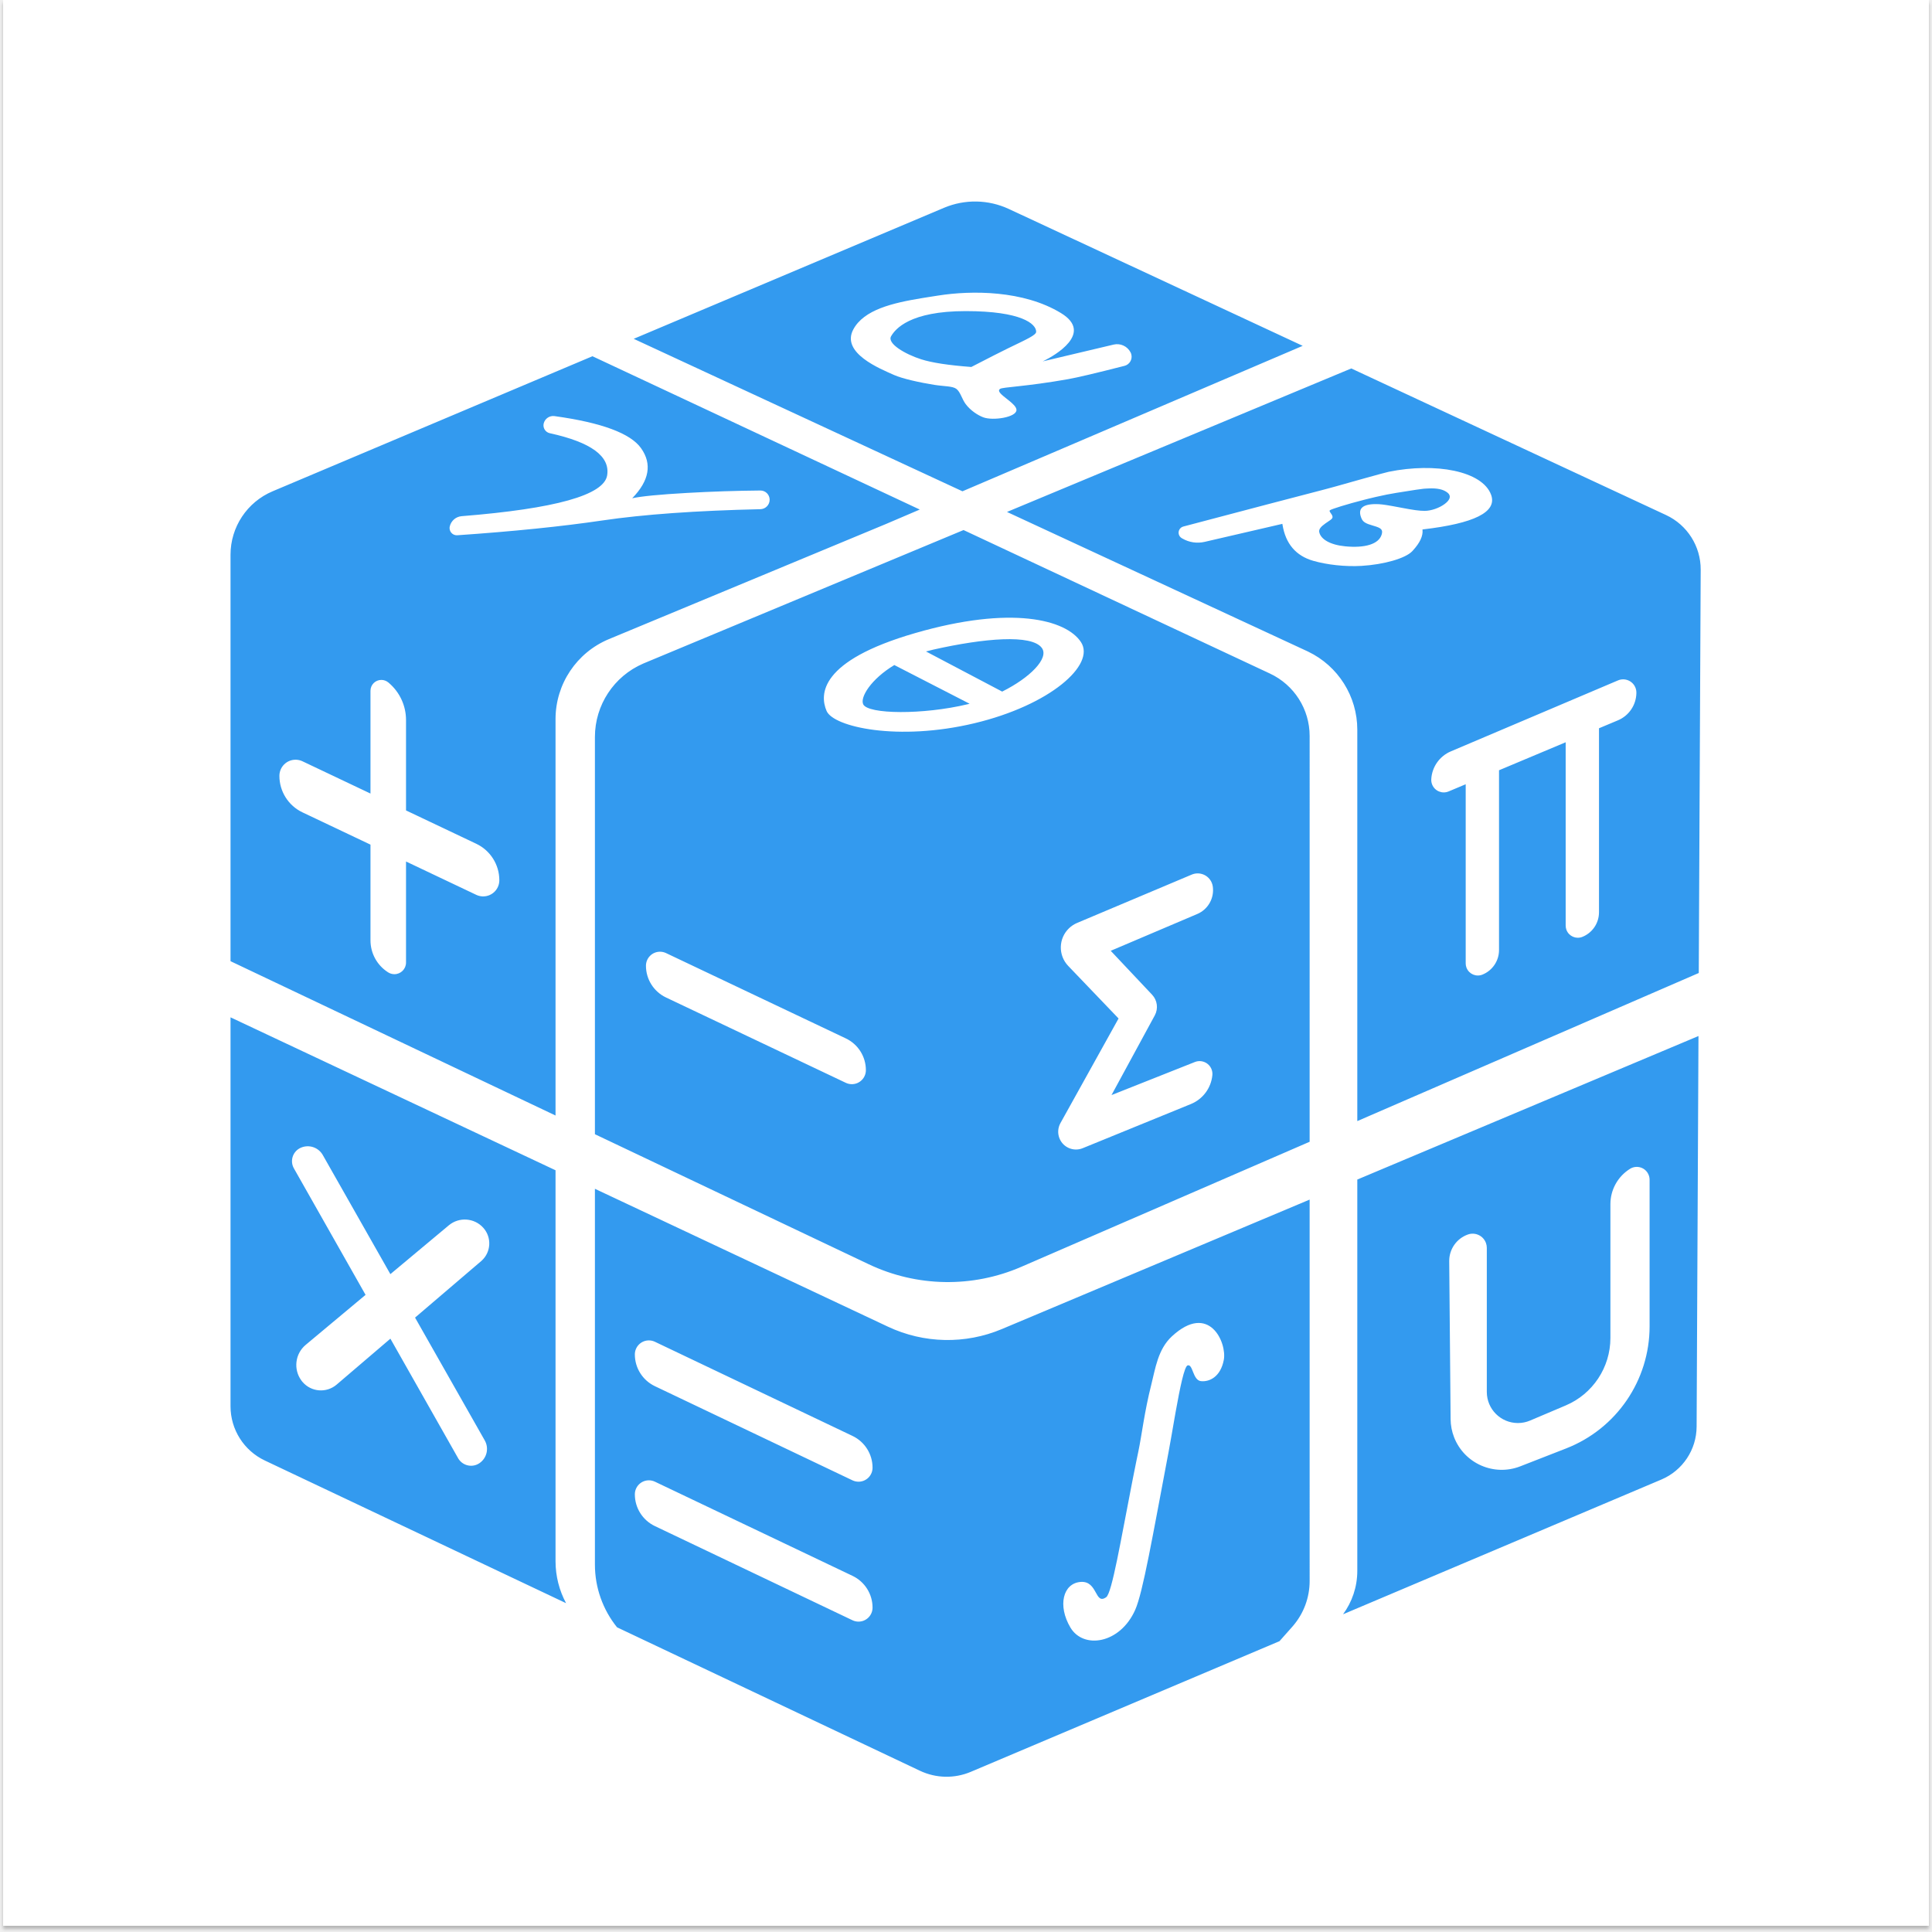
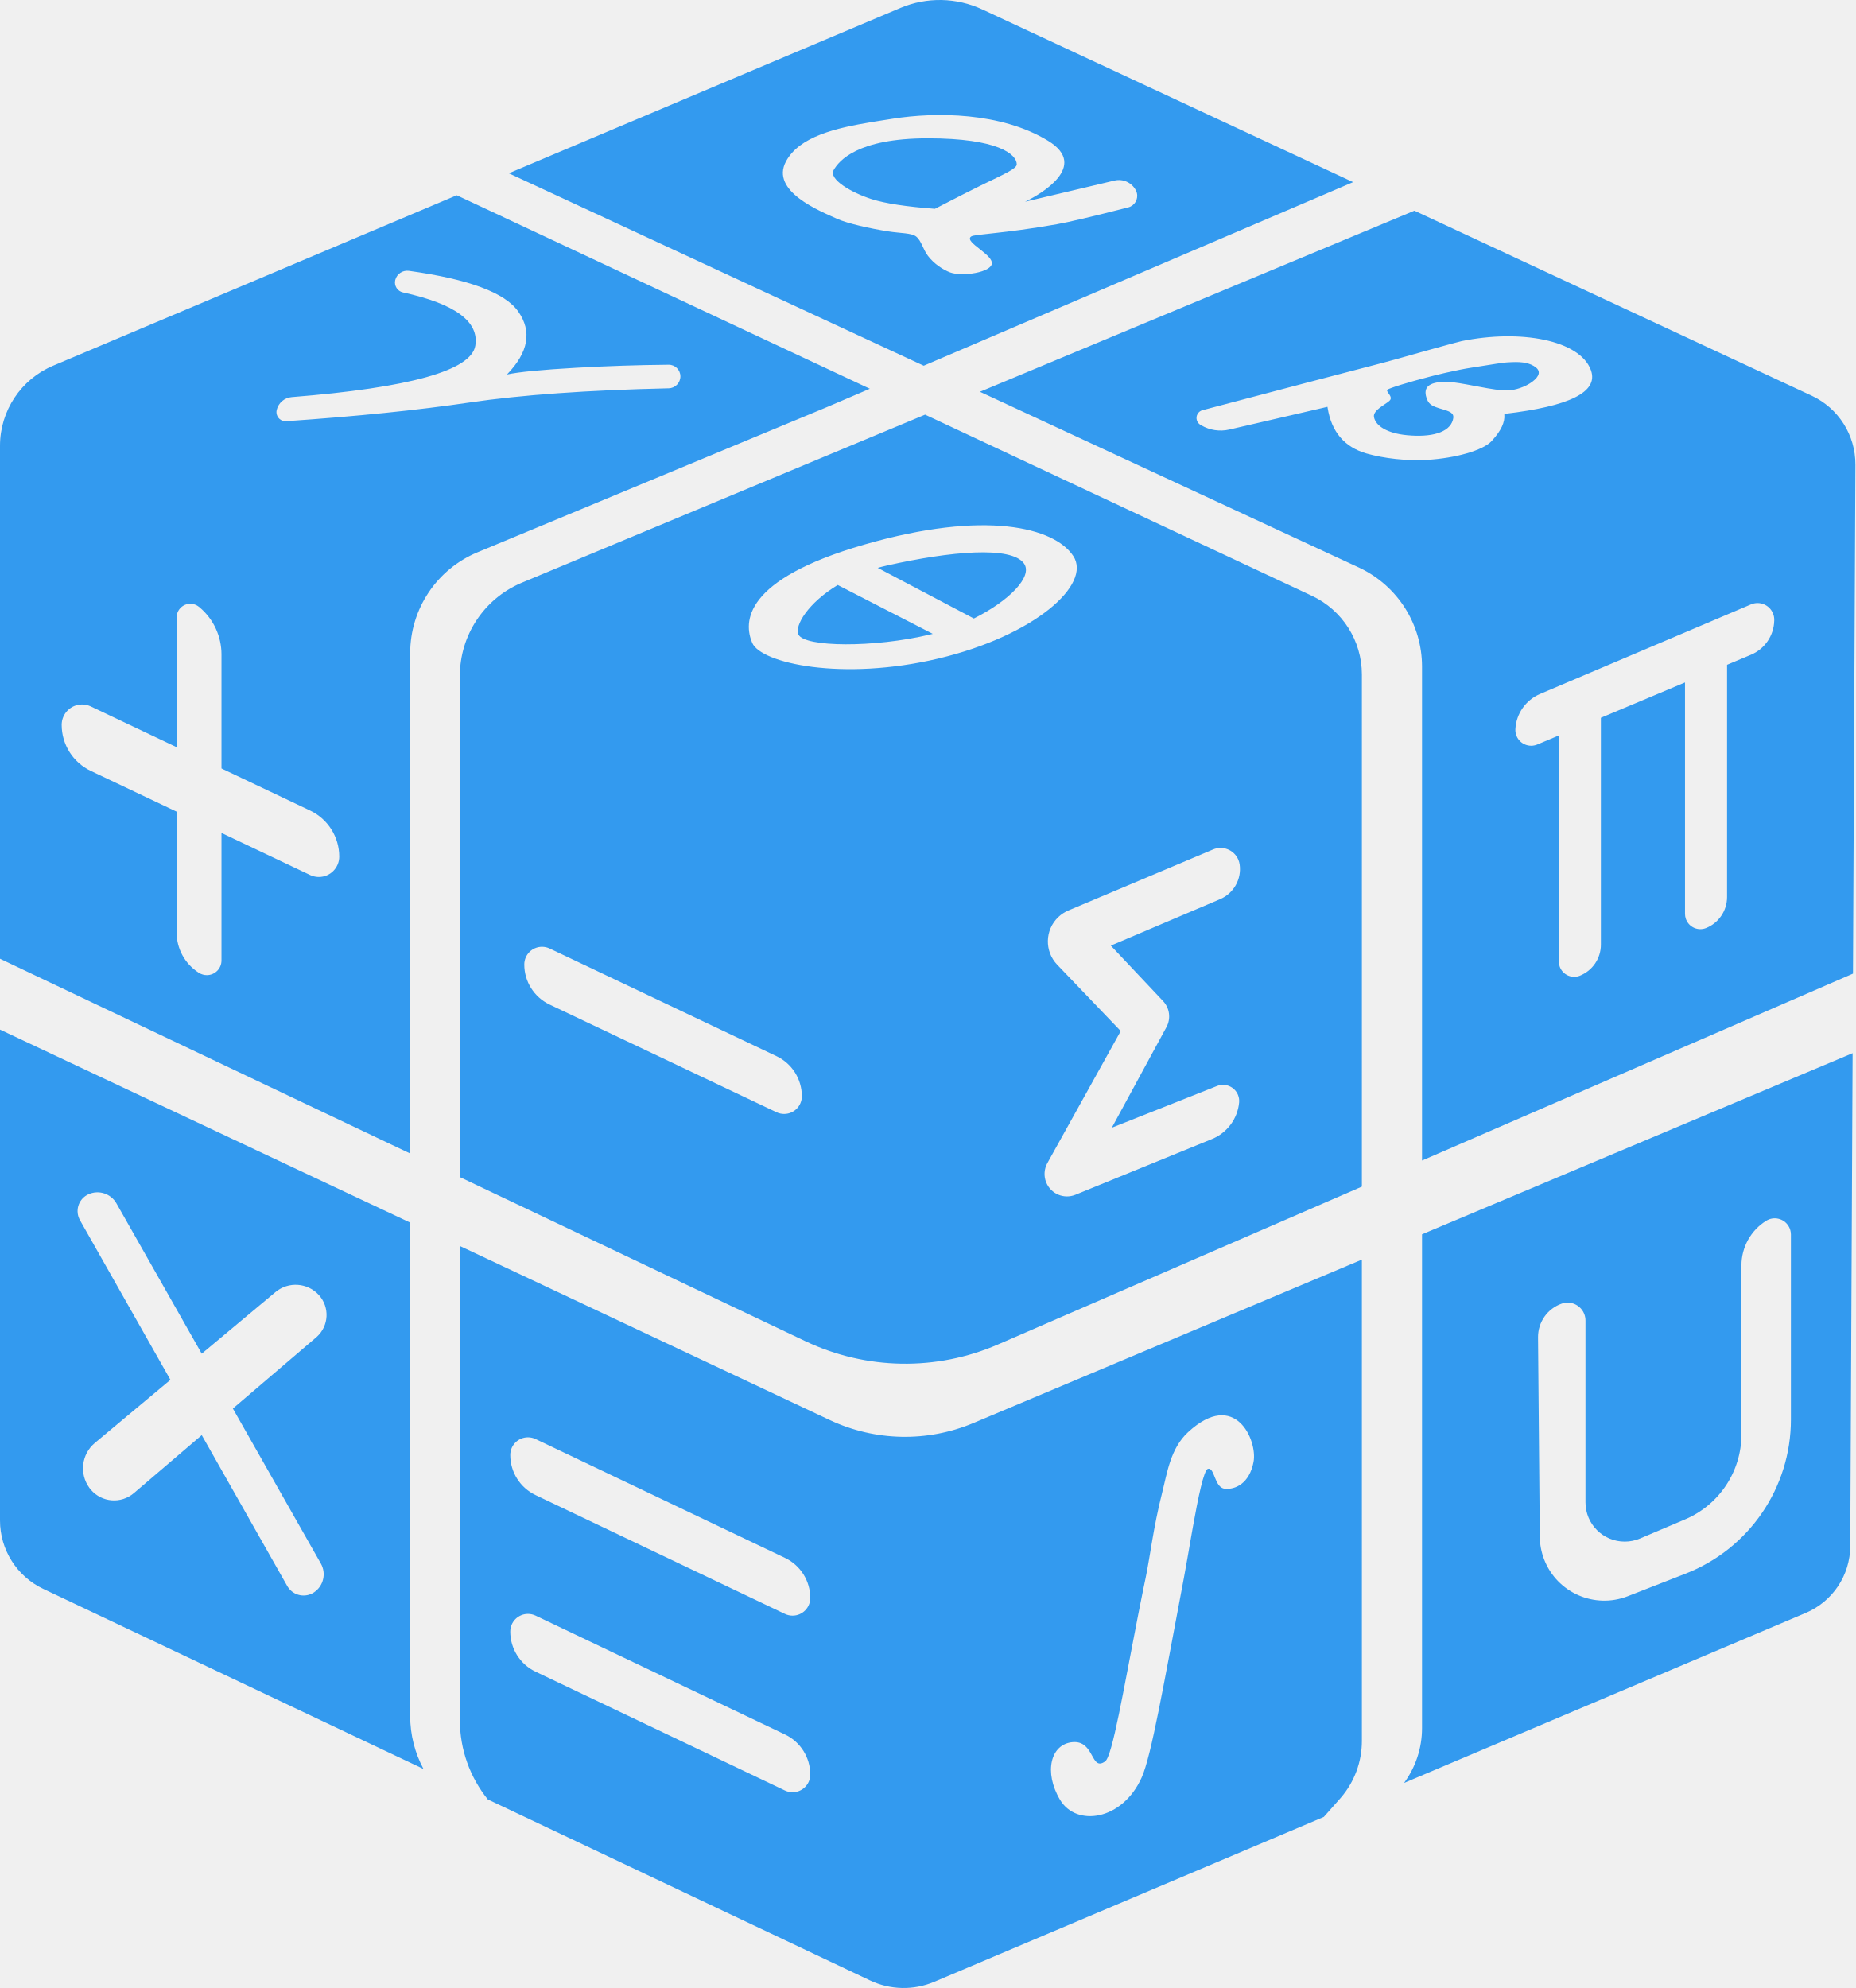
- <svg xmlns="http://www.w3.org/2000/svg" width="2464" height="2464" viewBox="0 0 2464 2464" fill="none">
-   <g filter="url(#filter0_d_13427_4615)">
-     <rect width="2456" height="2456" transform="translate(4)" fill="white" />
-     <path fill-rule="evenodd" clip-rule="evenodd" d="M758.734 1516.15L1132.5 1692.02C1178.3 1713.57 1231.09 1714.67 1277.75 1695.04L1670.26 1529.92L1670.27 2016.41C1670.27 2037.39 1662.75 2057.66 1649.11 2073.56L1648.15 2074.67L1631.8 2093.1L1238.15 2259.72C1217.32 2268.54 1193.71 2268.05 1173.26 2258.36L786.956 2075.42C768.931 2053.05 758.735 2024.92 758.735 1995.44L758.734 1516.15ZM1560.79 1734.38C1564.95 1712.54 1542.17 1660.44 1494.67 1704.25C1476.67 1720.85 1473.49 1745.54 1468.23 1766.28C1459.6 1800.27 1456.07 1830.84 1451.82 1851.14C1451.09 1854.61 1450.37 1858.09 1449.65 1861.58L1448.59 1866.81C1447.35 1872.91 1446.13 1879.02 1444.93 1885.09L1443.91 1890.29C1429.51 1963.83 1418.18 2031.7 1410.85 2036.96C1396.02 2047.61 1400.38 2015.68 1378.02 2017.54C1355.66 2019.4 1348.63 2047.84 1365.17 2075.7C1381.72 2103.55 1428.4 2096.69 1447.77 2053.2C1457.6 2031.14 1469.72 1960.65 1490.47 1851.14C1492.61 1839.81 1495.23 1824.22 1498.02 1808.35L1499.04 1802.58L1499.55 1799.69C1504.81 1770.41 1510.46 1742.62 1514.65 1741.37C1521.52 1739.32 1521.09 1760.33 1531.66 1761.46C1542.23 1762.59 1556.63 1756.23 1560.79 1734.38ZM827.539 1887.94C817.663 1887.94 809.657 1895.95 809.657 1905.82C809.657 1923.13 819.608 1938.89 835.233 1946.33L1087.24 2066.42C1089.64 2067.56 1092.27 2068.16 1094.94 2068.16C1104.81 2068.16 1112.82 2060.15 1112.82 2050.28C1112.82 2032.97 1102.87 2017.21 1087.24 2009.77L835.233 1889.68C832.83 1888.54 830.201 1887.94 827.539 1887.94ZM2166.17 1321.31L2163.8 1819.48C2163.66 1848.93 2145.98 1875.46 2118.85 1886.95L1712.88 2058.79C1724.38 2043.15 1731.05 2023.91 1731.05 2003.41L1731.05 1504.35L2166.17 1321.31ZM294 1297.47L708.509 1492.51V1991.1C708.509 2010.23 713.314 2028.53 721.956 2044.64L337.749 1862.68C311.033 1850.02 294 1823.12 294 1793.56V1297.47ZM827.539 1709.5C817.663 1709.5 809.657 1717.5 809.657 1727.38C809.657 1744.68 819.608 1760.44 835.233 1767.89L1087.24 1887.97C1089.64 1889.12 1092.27 1889.71 1094.94 1889.71C1104.81 1889.71 1112.82 1881.71 1112.82 1871.83C1112.82 1854.53 1102.87 1838.77 1087.24 1831.32L835.233 1711.24C832.83 1710.09 830.201 1709.5 827.539 1709.5ZM2101.35 1495.9C2096.58 1488.25 2086.5 1485.91 2078.84 1490.69C2063.3 1500.38 2053.85 1517.39 2053.85 1535.71V1706.39C2053.85 1743.91 2031.42 1777.78 1996.88 1792.44L1951.38 1811.74C1946.48 1813.82 1941.21 1814.89 1935.89 1814.89C1913.98 1814.89 1896.22 1797.14 1896.22 1775.24V1591.46C1896.22 1589.41 1895.87 1587.37 1895.19 1585.44C1891.87 1576.04 1881.55 1571.1 1872.14 1574.42C1857.73 1579.5 1848.14 1593.18 1848.28 1608.45L1850.05 1809.97C1850.12 1817.89 1851.64 1825.72 1854.51 1833.09C1867.6 1866.61 1905.39 1883.17 1938.92 1870.09L1997.46 1847.24C2061.6 1822.2 2103.83 1760.41 2103.83 1691.56V1504.55C2103.83 1501.49 2102.97 1498.5 2101.35 1495.9ZM411.674 1473.09C406.016 1463.12 393.659 1459.15 383.248 1463.95C382.78 1464.17 382.32 1464.41 381.871 1464.66C372.901 1469.74 369.748 1481.13 374.829 1490.1L466.227 1651.41L389.894 1715.17C376.299 1726.52 373.95 1746.45 384.385 1760.64L384.936 1761.37C385.227 1761.74 385.527 1762.11 385.836 1762.47C396.904 1775.42 416.376 1776.94 429.326 1765.88L497.891 1707.29L584.258 1859.72C584.371 1859.92 584.488 1860.12 584.609 1860.32L584.981 1860.9C590.801 1869.63 602.597 1871.99 611.327 1866.17C620.907 1859.78 623.926 1847.08 618.245 1837.07L529.341 1680.42L613.566 1608.46C613.664 1608.37 613.761 1608.29 613.858 1608.21L614.146 1607.95C626.384 1596.93 627.371 1578.09 616.352 1565.85C604.923 1553.16 585.503 1551.79 572.396 1562.73L497.871 1624.98L411.674 1473.09ZM1228.87 676.007L1619.7 859.066C1650.55 873.52 1670.27 904.512 1670.27 938.579L1670.26 1456.17L1302.45 1615.69C1240.18 1642.7 1169.27 1641.49 1107.96 1612.38L758.734 1446.54L758.735 939.923C758.735 899.203 782.961 862.433 820.276 846.318L821.484 845.805L1228.87 676.007ZM1545.42 1125.81C1541.24 1115.9 1529.81 1111.25 1519.9 1115.43L1373.71 1177.07C1369.89 1178.68 1366.4 1180.97 1363.41 1183.84C1349.85 1196.82 1349.38 1218.34 1362.36 1231.9L1426.57 1298.94L1352.43 1432.38C1349.09 1438.39 1348.66 1445.59 1351.26 1451.95C1355.99 1463.54 1369.22 1469.09 1380.81 1464.37L1518.79 1408.06C1534.06 1401.84 1544.61 1387.66 1546.2 1371.25C1546.46 1368.67 1546.09 1366.05 1545.13 1363.64C1541.79 1355.23 1532.27 1351.12 1523.87 1354.46L1417.57 1396.62L1472.77 1294.98C1477.44 1286.38 1476.06 1275.75 1469.35 1268.63L1416.57 1212.61L1526.95 1165.68C1540.71 1159.83 1548.83 1145.48 1546.76 1130.67C1546.53 1129 1546.07 1127.36 1545.42 1125.81ZM1723.36 469.913L2124.81 656.872C2151.88 669.482 2169.14 696.696 2169 726.56L2166.55 1240.93L1731.05 1429.8L1731.05 930.653C1731.05 888.096 1706.61 849.368 1668.28 831.023L1667.06 830.444L1284.28 652.917L1723.36 469.913ZM755.595 454.331L1173.04 649.855L1130.06 668.233L776.597 815.103C735.373 832.233 708.509 872.479 708.509 917.11V1422.69L294 1225.86V707.469C294 672.176 315.137 640.312 347.658 626.581L755.595 454.331ZM841.736 1213.78C831.843 1213.78 823.823 1221.8 823.823 1231.69C823.823 1248.99 833.786 1264.74 849.418 1272.16L1078.72 1380.99C1081.12 1382.13 1083.75 1382.72 1086.41 1382.72C1096.3 1382.72 1104.32 1374.71 1104.32 1364.82C1104.32 1347.52 1094.36 1331.76 1078.72 1324.34L849.418 1215.51C847.017 1214.37 844.393 1213.78 841.736 1213.78ZM2085.64 876.699C2082 868.124 2072.09 864.125 2063.51 867.767L1850.31 958.288C1835.92 964.398 1826.25 978.155 1825.39 993.761C1825.25 996.179 1825.67 998.597 1826.61 1000.83C1830.03 1008.96 1839.39 1012.78 1847.52 1009.36L1869.3 1000.21V1228.64C1869.3 1230.33 1869.58 1232 1870.12 1233.6L1870.41 1234.39C1873.59 1242.33 1882.61 1246.2 1890.55 1243.02C1903.39 1237.89 1911.8 1225.46 1911.8 1211.64V982.361L1996.8 946.66V1180.48C1996.8 1182.17 1997.08 1183.85 1997.62 1185.45L1997.91 1186.24C2001.09 1194.18 2010.1 1198.04 2018.05 1194.87C2030.88 1189.74 2039.3 1177.31 2039.3 1163.49V928.81L2063.48 918.66C2077.43 912.797 2086.61 899.293 2086.97 884.219L2086.98 883.294C2086.98 881.028 2086.53 878.785 2085.64 876.699ZM486.354 867.141C478.701 867.141 472.497 873.344 472.497 880.995V1012.07L385.766 970.908C383.312 969.744 380.655 969.077 377.949 968.943L376.932 968.918C365.555 968.918 356.332 978.139 356.332 989.512C356.332 1009.41 367.789 1027.52 385.766 1036.06L472.497 1077.22V1199.3C472.497 1215.57 480.702 1230.72 494.27 1239.62L495.163 1240.19C497.517 1241.66 500.238 1242.44 503.015 1242.44C511.196 1242.44 517.829 1235.81 517.829 1227.63V1098.73L607.393 1141.24C609.847 1142.41 612.504 1143.07 615.21 1143.21L616.227 1143.23C627.604 1143.23 636.827 1134.01 636.827 1122.64C636.827 1102.74 625.37 1084.63 607.393 1076.1L517.829 1033.59V918.312C517.829 900.13 509.872 882.881 496.09 871.079L495.163 870.3C492.682 868.258 489.568 867.141 486.354 867.141ZM1378.62 818.899C1359.69 790.076 1289.91 771.908 1167.19 807.403C1044.46 842.898 1045.36 886.052 1054.18 906.684C1063.01 927.316 1145.4 945.564 1242.4 922.476C1339.39 899.387 1397.54 847.722 1378.62 818.899ZM1140.58 848.172L1236.62 897.542C1235.73 897.768 1234.84 897.988 1233.95 898.201C1177.18 911.79 1106.84 911.061 1100.88 898.201C1096.77 889.327 1110.58 866.306 1140.58 848.172ZM1190.63 828.42C1254.66 814.064 1316.03 808.512 1328.81 826.477C1338.08 839.515 1313.83 864.248 1278.13 882.028L1180.98 830.857C1184.11 829.975 1187.33 829.16 1190.63 828.42ZM1901.61 630.801C1890.29 600.673 1830.81 589.55 1771.06 601.711C1768.39 602.254 1755.39 605.818 1741.58 609.663L1739.45 610.256C1739.15 610.34 1738.84 610.423 1738.54 610.507L1736.74 611.011C1736.44 611.094 1736.14 611.178 1735.84 611.262L1734.04 611.764C1733.75 611.848 1733.45 611.931 1733.15 612.015L1731.37 612.513C1717.5 616.398 1705.23 619.874 1704.63 620.046C1701.33 620.956 1698.15 621.824 1695.04 622.662L1690.55 623.868C1688.52 624.41 1686.52 624.937 1684.56 625.451L1681.57 626.23C1681.32 626.295 1681.16 626.338 1681.02 626.373L1680.63 626.473C1680.5 626.509 1680.33 626.551 1680.08 626.615C1651.63 633.958 1594.66 648.926 1509.17 671.522C1504.85 672.664 1502.27 677.095 1503.41 681.418C1503.94 683.417 1505.21 685.139 1506.97 686.229L1507.92 686.796C1516.48 691.779 1526.64 693.319 1536.32 691.077L1635.48 668.105L1635.64 669.112C1639.56 693.438 1652.7 708.896 1674.93 715.269C1692.24 720.232 1715.45 722.934 1736.36 721.704C1764.94 720.023 1792.54 712.136 1801.14 702.967L1801.99 702.052C1810.87 692.332 1814.99 683.608 1814.22 675.865L1814.15 675.257L1814.66 675.198C1879.91 667.584 1909.34 653.248 1901.85 631.47L1901.61 630.801ZM1821.95 622.955C1833.03 622.45 1840.69 624.034 1846.09 628.305C1851.1 632.264 1849.59 637.464 1842.51 642.754C1835.63 647.891 1825.19 651.544 1816.97 651.544C1810.08 651.544 1802.31 650.412 1787.45 647.595C1787.15 647.538 1786.95 647.499 1786.78 647.467L1786.31 647.378C1786.14 647.346 1785.94 647.307 1785.63 647.25C1782.72 646.696 1780.11 646.206 1777.75 645.774L1775.79 645.417C1765.32 643.535 1760.1 642.906 1754.7 642.906C1737.4 642.906 1731.1 648.871 1736.44 661.276C1738.45 665.921 1742.12 667.803 1751.06 670.375L1752.27 670.725C1761.43 673.382 1763.92 675.525 1762.2 681.506C1758.55 694.234 1740.33 699.167 1715.6 696.759C1696.32 694.88 1684.27 687.682 1682.49 678.477C1681.83 675.057 1684.5 671.709 1690.33 667.586C1691.32 666.882 1695.35 664.196 1696.2 663.573C1698.43 661.961 1699.46 660.884 1699.46 659.489C1699.46 657.939 1698.87 656.829 1697.31 654.633C1695.62 652.259 1695.38 651.58 1696.01 650.869C1697.31 649.4 1717.96 642.974 1739.79 637.401L1741.97 636.847L1743.07 636.572L1745.41 635.991C1747.77 635.408 1750.12 634.844 1752.44 634.302L1754.77 633.758C1764.63 631.49 1773.49 629.716 1780.74 628.594C1782.12 628.38 1783.55 628.156 1785.08 627.911C1805.11 624.714 1811.14 623.746 1815.49 623.339L1815.99 623.293L1816.48 623.253L1817.01 623.213L1817.53 623.177L1818.06 623.144C1819.21 623.076 1820.42 623.025 1821.95 622.955ZM707.236 530.685C701.006 529.822 695.108 533.73 693.476 539.802C693.434 539.957 693.396 540.113 693.362 540.269C692.148 545.81 695.656 551.285 701.198 552.498C754.004 564.062 778.378 582.019 774.32 606.37C770.141 631.438 708.302 648.749 588.802 658.303C581.438 658.892 575.299 664.172 573.618 671.363C573.409 672.257 573.334 673.176 573.397 674.091C573.746 679.164 578.143 682.994 583.217 682.645C654.692 677.732 716.381 671.443 768.286 663.779C820.683 656.042 887.847 651.249 969.779 649.401C976.34 649.253 981.582 643.893 981.582 637.332L981.582 637.226C981.523 630.734 976.211 625.52 969.718 625.578C938.578 625.86 907.437 626.885 876.297 628.654C841.202 630.647 817.865 632.916 806.287 635.462C828.077 613.059 831.86 591.801 817.636 571.686C804.208 552.694 767.407 539.028 707.236 530.685ZM1286.67 266.538L1661.41 441.064L1227.48 626.577L808.198 432.121L1203.92 265.035C1230.47 253.821 1260.54 254.367 1286.67 266.538ZM1353.08 399.249C1305.33 370.185 1239.31 370.185 1196.42 376.953L1195.03 377.172L1192.25 377.608C1188.99 378.117 1185.71 378.629 1182.41 379.152L1178.17 379.833L1175.34 380.297C1138.52 386.388 1101.76 394.927 1088.26 420.167C1072.16 450.261 1122.79 470.418 1140.21 478.229C1150.68 482.921 1173.02 487.894 1191.75 490.856C1204.2 492.825 1215.06 492.324 1219.78 496.009C1225.03 500.104 1226.69 508.813 1231.62 515.393C1237.8 523.645 1247.25 529.703 1254.11 532.255C1266.43 536.841 1296.37 532.255 1296.37 522.875C1296.37 519.064 1291.67 514.795 1286.59 510.711L1285.41 509.772L1284.23 508.842C1277.57 503.596 1271.4 498.838 1275.4 496.009C1278.88 493.553 1307.7 493.206 1361.86 483.639C1374.01 481.492 1398.12 475.805 1434.18 466.578C1440.61 464.93 1444.49 458.379 1442.85 451.945C1442.62 451.064 1442.3 450.211 1441.88 449.403C1437.8 441.526 1428.89 437.433 1420.26 439.478L1329.82 460.899C1329.82 460.899 1330.4 460.635 1331.41 460.133L1332.15 459.764C1344 453.773 1395.57 425.117 1353.08 399.249ZM1231.62 396.774C1302.87 396.774 1321.49 413.1 1321.49 423.07C1321.49 427.452 1309.51 432.626 1285.54 444.257C1277.29 448.264 1261.71 456.185 1238.8 468.022C1209.86 465.86 1188.57 462.609 1174.93 458.268C1154.48 451.758 1131.15 438.152 1136.46 428.861C1141.77 419.569 1160.36 396.774 1231.62 396.774Z" fill="#339AEF" />
-   </g>
-   <defs>
-     <filter id="filter0_d_13427_4615" x="0" y="0" width="2464" height="2464" filterUnits="userSpaceOnUse" color-interpolation-filters="sRGB">
-       <feFlood flood-opacity="0" result="BackgroundImageFix" />
-       <feColorMatrix in="SourceAlpha" type="matrix" values="0 0 0 0 0 0 0 0 0 0 0 0 0 0 0 0 0 0 127 0" result="hardAlpha" />
-       <feOffset dy="4" />
-       <feGaussianBlur stdDeviation="2" />
-       <feComposite in2="hardAlpha" operator="out" />
-       <feColorMatrix type="matrix" values="0 0 0 0 0 0 0 0 0 0 0 0 0 0 0 0 0 0 0.25 0" />
-       <feBlend mode="normal" in2="BackgroundImageFix" result="effect1_dropShadow_13427_4615" />
-       <feBlend mode="normal" in="SourceGraphic" in2="effect1_dropShadow_13427_4615" result="shape" />
-     </filter>
-   </defs>
+ <svg xmlns="http://www.w3.org/2000/svg" width="1875" height="2009" viewBox="0 0 1875 2009" fill="none">
+   <path fill-rule="evenodd" clip-rule="evenodd" d="M464.734 1259.15L838.502 1435.02C884.299 1456.57 937.093 1457.67 983.746 1438.04L1376.26 1272.92L1376.27 1759.41C1376.27 1780.39 1368.75 1800.66 1355.11 1816.56L1354.15 1817.67L1337.8 1836.1L944.154 2002.72C923.319 2011.54 899.708 2011.05 879.261 2001.36L492.956 1818.42C474.931 1796.05 464.735 1767.92 464.735 1738.44L464.734 1259.15ZM1266.79 1477.38C1270.95 1455.54 1248.17 1403.44 1200.67 1447.25C1182.67 1463.85 1179.49 1488.54 1174.23 1509.28C1165.6 1543.27 1162.07 1573.84 1157.82 1594.14C1157.09 1597.61 1156.37 1601.09 1155.65 1604.58L1154.59 1609.81C1153.35 1615.91 1152.13 1622.02 1150.93 1628.09L1149.91 1633.29C1135.51 1706.83 1124.18 1774.7 1116.85 1779.96C1102.02 1790.61 1106.38 1758.68 1084.02 1760.54C1061.66 1762.4 1054.63 1790.84 1071.17 1818.7C1087.72 1846.55 1134.4 1839.69 1153.77 1796.2C1163.6 1774.14 1175.72 1703.65 1196.47 1594.14C1198.61 1582.81 1201.23 1567.22 1204.02 1551.35L1205.04 1545.58L1205.55 1542.69C1210.81 1513.41 1216.46 1485.62 1220.65 1484.37C1227.52 1482.32 1227.09 1503.33 1237.66 1504.46C1248.23 1505.59 1262.63 1499.23 1266.79 1477.38ZM533.539 1630.95C523.663 1630.95 515.657 1638.95 515.657 1648.82C515.657 1666.13 525.608 1681.89 541.233 1689.33L793.242 1809.42C795.645 1810.56 798.273 1811.16 800.936 1811.16C810.812 1811.16 818.818 1803.15 818.818 1793.28C818.818 1775.98 808.866 1760.21 793.242 1752.77L541.233 1632.68C538.83 1631.54 536.201 1630.95 533.539 1630.95ZM1872.17 1064.31L1869.8 1562.48C1869.66 1591.93 1851.98 1618.46 1824.85 1629.95L1418.88 1801.79C1430.38 1786.15 1437.05 1766.91 1437.05 1746.41L1437.05 1247.35L1872.17 1064.31ZM0 1040.47L414.509 1235.51V1734.1C414.509 1753.23 419.314 1771.53 427.956 1787.64L43.749 1605.68C17.033 1593.03 0 1566.12 0 1536.56V1040.47ZM533.539 1452.5C523.663 1452.5 515.657 1460.5 515.657 1470.38C515.657 1487.68 525.608 1503.44 541.233 1510.89L793.242 1630.97C795.645 1632.12 798.273 1632.71 800.936 1632.71C810.812 1632.71 818.818 1624.71 818.818 1614.83C818.818 1597.53 808.866 1581.77 793.242 1574.32L541.233 1454.24C538.83 1453.09 536.201 1452.5 533.539 1452.5ZM1807.35 1238.91C1802.58 1231.25 1792.5 1228.91 1784.84 1233.69C1769.3 1243.38 1759.85 1260.39 1759.85 1278.71V1449.39C1759.85 1486.91 1737.42 1520.78 1702.88 1535.44L1657.38 1554.74C1652.48 1556.82 1647.21 1557.89 1641.89 1557.89C1619.98 1557.89 1602.22 1540.14 1602.22 1518.24V1334.46C1602.22 1332.41 1601.87 1330.37 1601.19 1328.44C1597.87 1319.04 1587.55 1314.1 1578.14 1317.42C1563.73 1322.5 1554.14 1336.18 1554.28 1351.45L1556.05 1552.97C1556.12 1560.89 1557.64 1568.72 1560.51 1576.09C1573.6 1609.61 1611.39 1626.17 1644.92 1613.09L1703.46 1590.24C1767.6 1565.2 1809.83 1503.41 1809.83 1434.56V1247.55C1809.83 1244.49 1808.97 1241.5 1807.35 1238.91ZM117.674 1216.09C112.016 1206.12 99.659 1202.15 89.248 1206.95C88.779 1207.17 88.32 1207.41 87.871 1207.66C78.9 1212.74 75.748 1224.13 80.829 1233.1L172.227 1394.41L95.894 1458.17C82.299 1469.52 79.95 1489.45 90.385 1503.64L90.936 1504.37C91.227 1504.74 91.527 1505.11 91.836 1505.47C102.904 1518.42 122.376 1519.94 135.326 1508.88L203.891 1450.29L290.258 1602.73C290.371 1602.93 290.488 1603.12 290.609 1603.32L290.981 1603.9C296.801 1612.63 308.597 1614.99 317.327 1609.17C326.907 1602.78 329.926 1590.08 324.245 1580.07L235.341 1423.42L319.566 1351.46C319.664 1351.37 319.761 1351.29 319.858 1351.21L320.146 1350.95C332.384 1339.93 333.371 1321.09 322.352 1308.85C310.923 1296.16 291.503 1294.79 278.396 1305.73L203.871 1367.98L117.674 1216.09ZM934.874 419.007L1325.7 602.066C1356.55 616.52 1376.27 647.512 1376.27 681.579L1376.26 1199.17L1008.45 1358.69C946.178 1385.7 875.273 1384.49 813.961 1355.38L464.734 1189.54L464.735 682.923C464.735 642.203 488.961 605.433 526.276 589.318L527.484 588.805L934.874 419.007ZM1251.42 868.806C1247.24 858.896 1235.81 854.25 1225.9 858.43L1079.71 920.072C1075.89 921.681 1072.4 923.975 1069.41 926.839C1055.85 939.822 1055.38 961.338 1068.36 974.897L1132.57 1041.94L1058.43 1175.38C1055.09 1181.39 1054.66 1188.59 1057.26 1194.95C1061.99 1206.54 1075.22 1212.09 1086.81 1207.37L1224.79 1151.06C1240.06 1144.84 1250.61 1130.66 1252.2 1114.25C1252.46 1111.67 1252.09 1109.05 1251.13 1106.64C1247.79 1098.23 1238.27 1094.12 1229.87 1097.46L1123.57 1139.62L1178.77 1037.98C1183.44 1029.38 1182.06 1018.75 1175.35 1011.63L1122.57 955.607L1232.95 908.68C1246.71 902.83 1254.83 888.478 1252.76 873.675C1252.53 872.001 1252.07 870.364 1251.42 868.806ZM1429.36 212.913L1830.81 399.872C1857.88 412.482 1875.14 439.696 1875 469.56L1872.55 983.93L1437.05 1172.8L1437.05 673.654C1437.05 631.097 1412.61 592.368 1374.28 574.023L1373.06 573.444L990.276 395.917L1429.36 212.913ZM461.595 197.331L879.039 392.855L836.056 411.233L482.597 558.103C441.372 575.233 414.509 615.479 414.509 660.11V1165.69L0 968.865V450.469C0 415.176 21.137 383.313 53.658 369.581L461.595 197.331ZM547.736 956.782C537.843 956.782 529.823 964.8 529.823 974.69C529.823 991.99 539.786 1007.74 555.418 1015.16L784.723 1123.99C787.124 1125.13 789.748 1125.72 792.405 1125.72C802.298 1125.72 810.318 1117.71 810.318 1107.82C810.318 1090.52 800.355 1074.76 784.723 1067.34L555.418 958.513C553.017 957.373 550.393 956.782 547.736 956.782ZM1791.64 619.7C1788 611.124 1778.09 607.125 1769.51 610.767L1556.31 701.288C1541.92 707.398 1532.25 721.155 1531.39 736.761C1531.25 739.179 1531.67 741.597 1532.61 743.83C1536.03 751.958 1545.39 755.779 1553.52 752.364L1575.3 743.211V971.637C1575.3 973.326 1575.58 975.002 1576.12 976.599L1576.41 977.39C1579.59 985.334 1588.61 989.197 1596.55 986.02C1609.39 980.888 1617.8 968.461 1617.8 954.642V725.361L1702.8 689.66V923.485C1702.8 925.174 1703.08 926.85 1703.62 928.447L1703.91 929.238C1707.09 937.181 1716.1 941.045 1724.05 937.868C1736.88 932.735 1745.3 920.309 1745.3 906.49V671.81L1769.48 661.66C1783.43 655.797 1792.61 642.293 1792.97 627.219L1792.98 626.294C1792.98 624.028 1792.53 621.785 1791.64 619.7ZM192.354 610.141C184.701 610.141 178.497 616.344 178.497 623.995V755.071L91.766 713.908C89.312 712.744 86.655 712.077 83.949 711.943L82.932 711.918C71.555 711.918 62.332 721.139 62.332 732.512C62.332 752.407 73.789 770.524 91.766 779.056L178.497 820.218V942.303C178.497 958.573 186.702 973.719 200.27 982.616L201.163 983.188C203.517 984.659 206.238 985.439 209.015 985.439C217.196 985.439 223.829 978.808 223.829 970.628V841.734L313.393 884.243C315.847 885.408 318.504 886.074 321.21 886.208L322.227 886.233C333.604 886.233 342.827 877.013 342.827 865.639C342.827 845.745 331.37 827.628 313.393 819.096L223.829 776.586V661.312C223.829 643.13 215.872 625.881 202.09 614.079L201.163 613.3C198.682 611.258 195.568 610.141 192.354 610.141ZM1084.62 561.899C1065.69 533.076 995.914 514.909 873.187 550.403C750.459 585.898 751.359 629.052 760.182 649.684C769.006 670.316 851.398 688.564 948.396 665.476C1045.39 642.388 1103.54 590.722 1084.62 561.899ZM846.576 591.172L942.617 640.542C941.729 640.768 940.838 640.988 939.947 641.201C883.182 654.79 812.84 654.062 806.881 641.201C802.769 632.327 816.579 609.306 846.576 591.172ZM896.628 571.42C960.659 557.064 1022.03 551.512 1034.81 569.477C1044.08 582.515 1019.83 607.248 984.134 625.028L886.985 573.857C890.112 572.975 893.327 572.16 896.628 571.42ZM1607.61 373.801C1596.29 343.674 1536.81 332.55 1477.06 344.711C1474.39 345.254 1461.39 348.818 1447.58 352.663L1445.45 353.256C1445.15 353.34 1444.84 353.423 1444.54 353.507L1442.74 354.011C1442.44 354.095 1442.14 354.178 1441.84 354.262L1440.04 354.764C1439.75 354.848 1439.45 354.931 1439.15 355.015L1437.37 355.513C1423.5 359.398 1411.23 362.874 1410.63 363.046C1407.33 363.956 1404.15 364.824 1401.04 365.662L1396.55 366.868C1394.52 367.41 1392.52 367.938 1390.56 368.451L1387.57 369.23C1387.32 369.295 1387.16 369.338 1387.02 369.373L1386.63 369.473C1386.5 369.509 1386.33 369.551 1386.08 369.616C1357.63 376.958 1300.66 391.926 1215.17 414.522C1210.85 415.665 1208.27 420.095 1209.41 424.418C1209.94 426.417 1211.21 428.139 1212.97 429.229L1213.92 429.796C1222.48 434.779 1232.64 436.319 1242.32 434.077L1341.48 411.105L1341.64 412.112C1345.56 436.438 1358.7 451.896 1380.93 458.269C1398.24 463.232 1421.45 465.934 1442.36 464.704C1470.94 463.023 1498.54 455.137 1507.14 445.967L1507.99 445.052C1516.87 435.332 1520.99 426.608 1520.22 418.865L1520.15 418.257L1520.66 418.198C1585.91 410.584 1615.34 396.248 1607.85 374.47L1607.61 373.801ZM1527.95 365.955C1539.03 365.451 1546.69 367.034 1552.09 371.305C1557.1 375.264 1555.59 380.464 1548.51 385.754C1541.63 390.891 1531.19 394.544 1522.97 394.544C1516.08 394.544 1508.31 393.412 1493.45 390.595C1493.15 390.538 1492.95 390.499 1492.78 390.467L1492.31 390.378C1492.14 390.346 1491.94 390.307 1491.63 390.25C1488.72 389.696 1486.11 389.206 1483.75 388.774L1481.79 388.417C1471.32 386.535 1466.1 385.906 1460.7 385.906C1443.4 385.906 1437.1 391.871 1442.44 404.276C1444.44 408.921 1448.12 410.803 1457.06 413.375L1458.27 413.725C1467.43 416.382 1469.92 418.525 1468.2 424.506C1464.55 437.234 1446.33 442.167 1421.6 439.759C1402.32 437.881 1390.27 430.682 1388.49 421.477C1387.83 418.057 1390.5 414.709 1396.33 410.587C1397.32 409.882 1401.35 407.196 1402.2 406.573C1404.43 404.961 1405.46 403.884 1405.46 402.489C1405.46 400.939 1404.87 399.829 1403.31 397.633C1401.62 395.259 1401.38 394.58 1402.01 393.869C1403.31 392.4 1423.96 385.974 1445.79 380.401L1447.97 379.847L1449.07 379.572L1451.41 378.991C1453.77 378.408 1456.12 377.844 1458.44 377.302L1460.77 376.758C1470.63 374.49 1479.49 372.716 1486.74 371.594C1488.12 371.38 1489.55 371.156 1491.08 370.911C1511.11 367.714 1517.14 366.746 1521.49 366.339L1521.99 366.293L1522.48 366.253L1523.01 366.213L1523.53 366.177L1524.06 366.144C1525.21 366.076 1526.42 366.025 1527.95 365.955ZM413.236 273.685C407.006 272.822 401.108 276.73 399.476 282.802C399.434 282.957 399.396 283.113 399.362 283.269C398.148 288.81 401.656 294.285 407.198 295.498C460.004 307.062 484.378 325.019 480.32 349.37C476.141 374.438 414.302 391.749 294.802 401.303C287.438 401.892 281.299 407.172 279.618 414.363C279.409 415.257 279.334 416.176 279.397 417.091C279.746 422.164 284.143 425.994 289.217 425.645C360.692 420.732 422.381 414.443 474.286 406.779C526.683 399.042 593.847 394.249 675.779 392.401C682.34 392.253 687.582 386.893 687.582 380.332L687.582 380.226C687.523 373.734 682.211 368.52 675.718 368.578C644.578 368.86 613.437 369.885 582.297 371.654C547.202 373.647 523.865 375.916 512.287 378.462C534.077 356.06 537.86 334.801 523.636 314.686C510.208 295.694 473.408 282.028 413.236 273.685ZM992.672 9.538L1367.41 184.064L933.483 369.577L514.198 175.121L909.916 8.035C936.474 -3.179 966.539 -2.633 992.672 9.538ZM1059.08 142.249C1011.33 113.185 945.311 113.185 902.416 119.953L901.03 120.172L898.247 120.608C894.991 121.117 891.706 121.629 888.411 122.152L884.168 122.833L881.337 123.297C844.523 129.388 807.765 137.927 794.259 163.167C778.156 193.261 828.789 213.418 846.211 221.229C856.678 225.921 879.016 230.894 897.75 233.856C910.199 235.825 921.056 235.324 925.781 239.009C931.031 243.104 932.688 251.813 937.616 258.393C943.798 266.645 953.254 272.703 960.109 275.255C972.43 279.841 1002.37 275.255 1002.37 265.875C1002.37 262.064 997.667 257.795 992.586 253.711L991.409 252.772L990.231 251.842C983.569 246.596 977.401 241.838 981.402 239.009C984.876 236.553 1013.7 236.206 1067.86 226.639C1080.01 224.492 1104.12 218.805 1140.18 209.578C1146.61 207.93 1150.49 201.379 1148.85 194.945C1148.62 194.064 1148.3 193.211 1147.88 192.403C1143.8 184.526 1134.89 180.433 1126.26 182.478L1035.82 203.899C1035.82 203.899 1036.4 203.635 1037.41 203.134L1038.15 202.764C1050 196.773 1101.57 168.117 1059.08 142.249ZM937.616 139.774C1008.87 139.774 1027.49 156.1 1027.49 166.07C1027.49 170.452 1015.51 175.626 991.545 187.257C983.289 191.264 967.707 199.185 944.798 211.022C915.859 208.86 894.572 205.609 880.934 201.268C860.478 194.758 837.147 181.152 842.461 171.861C847.774 162.569 866.364 139.774 937.616 139.774Z" fill="#339AEF" />
</svg>
